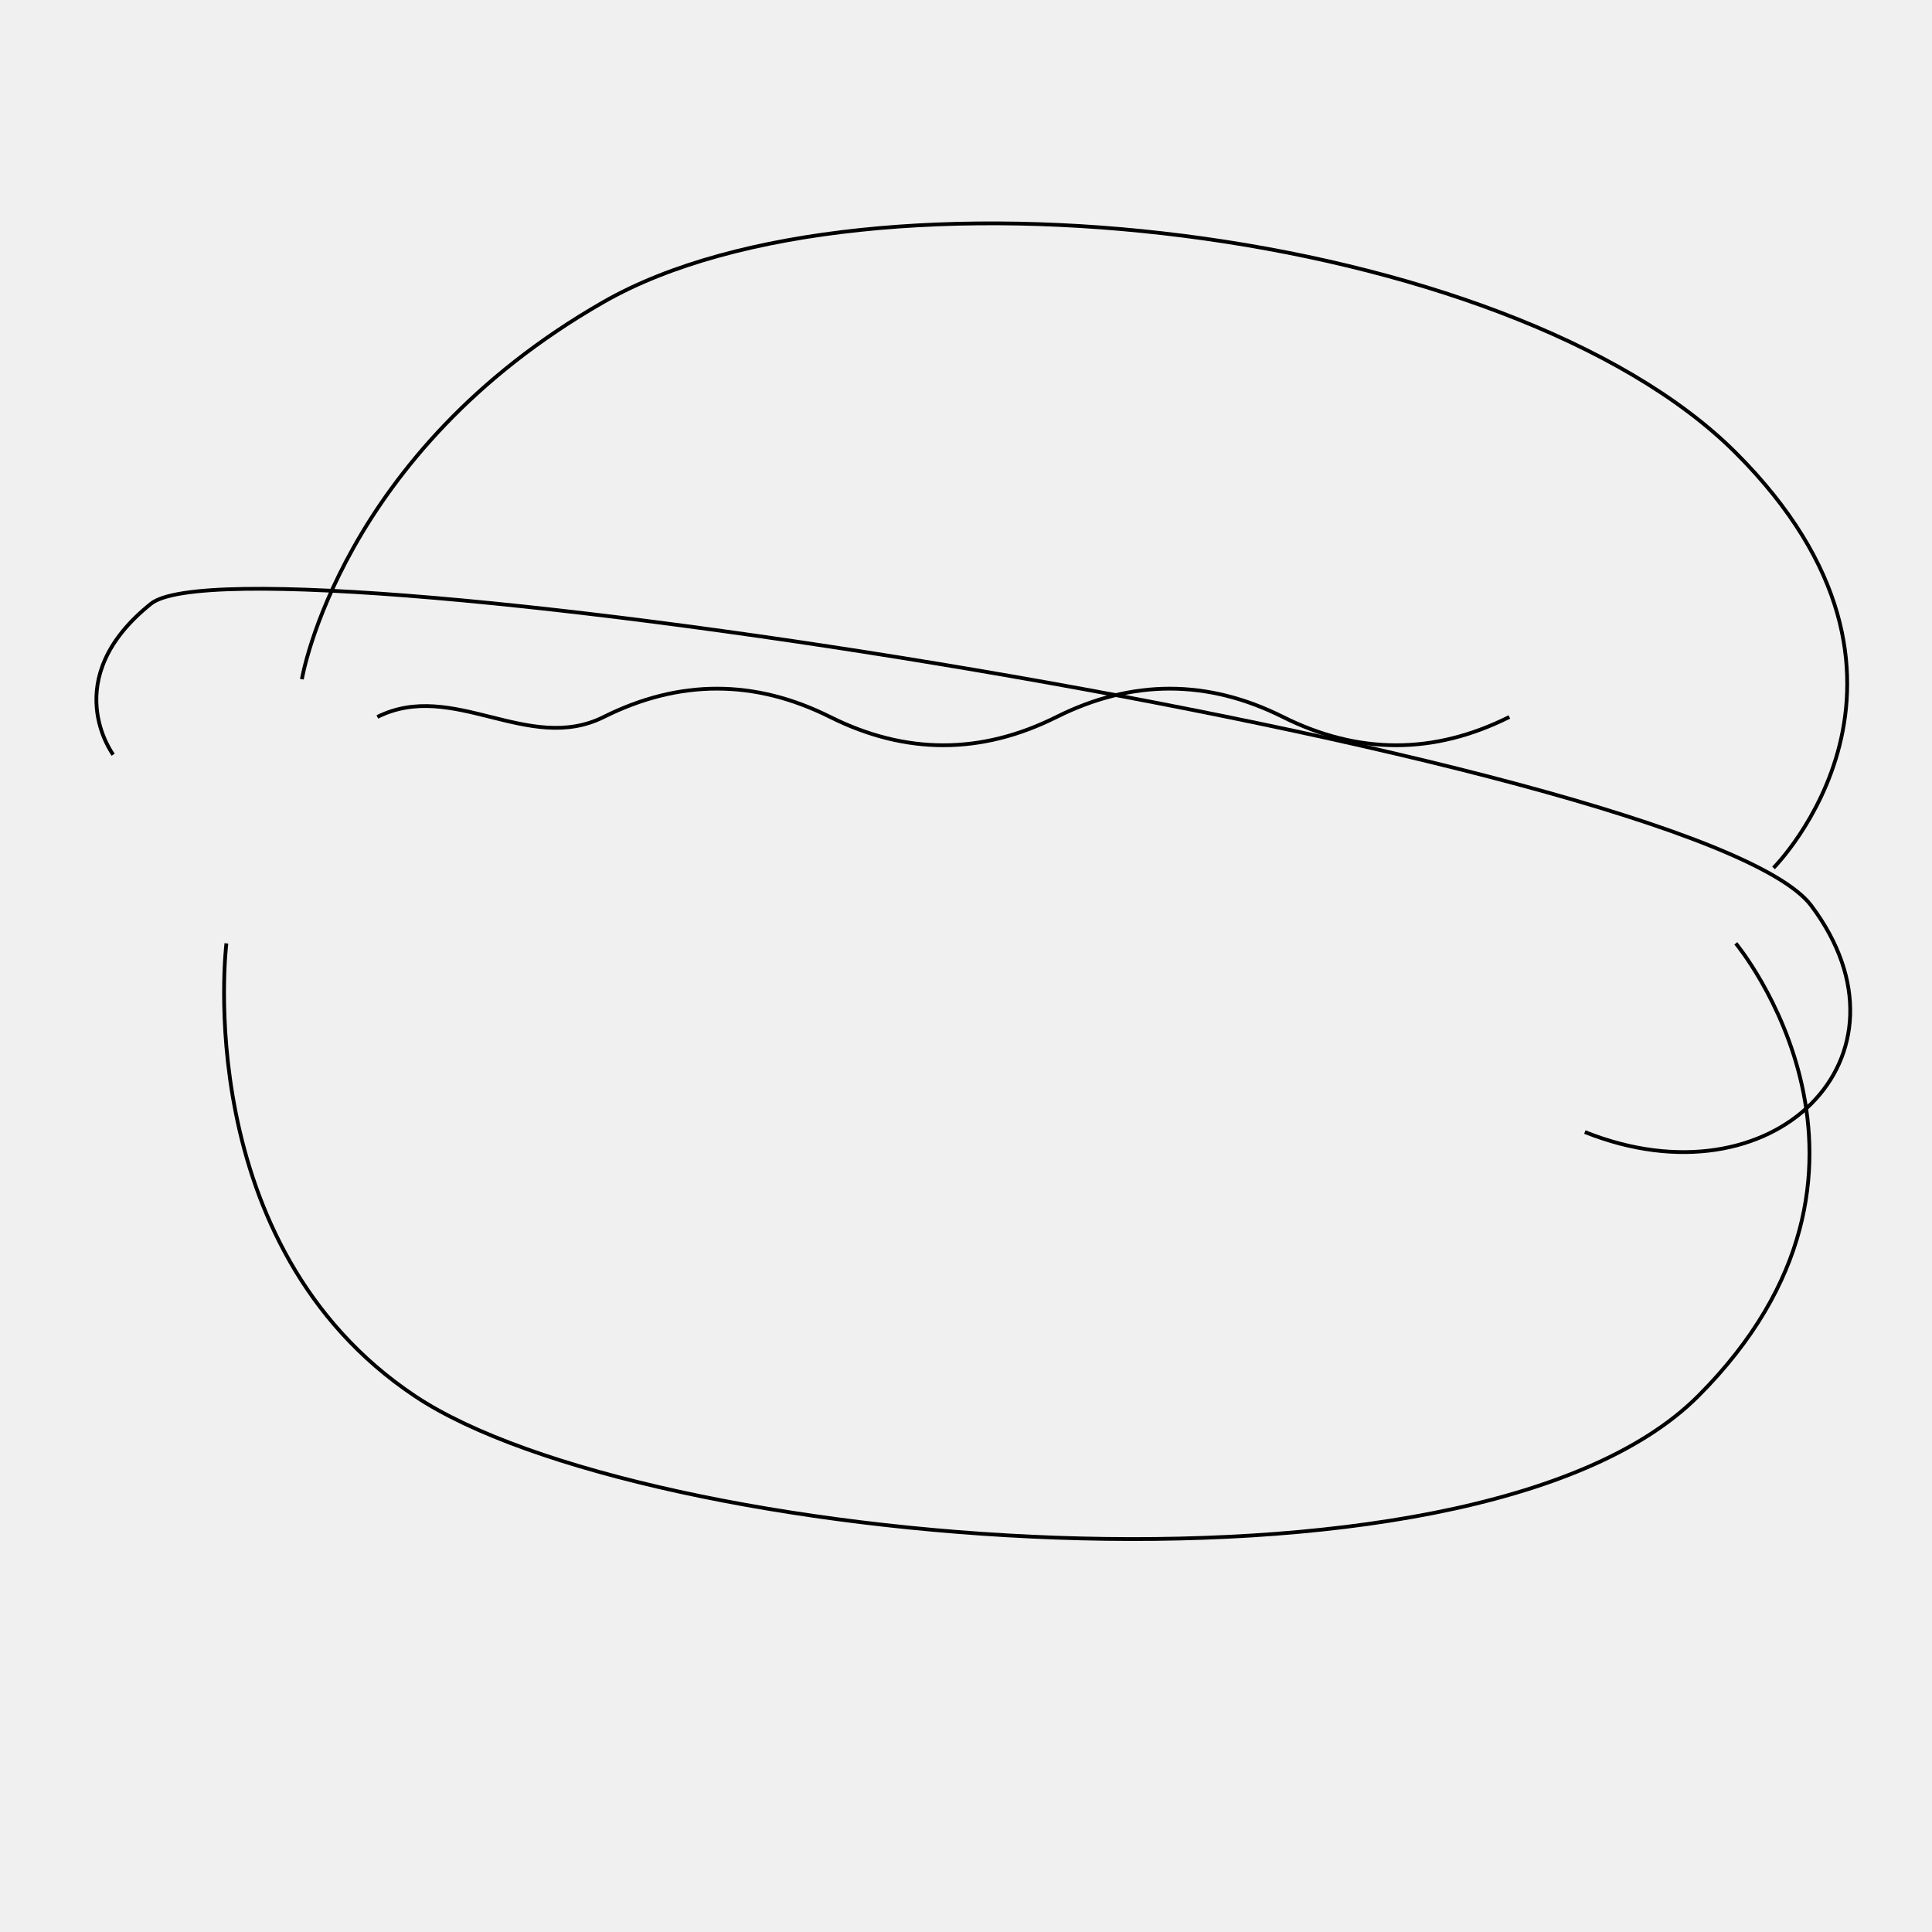
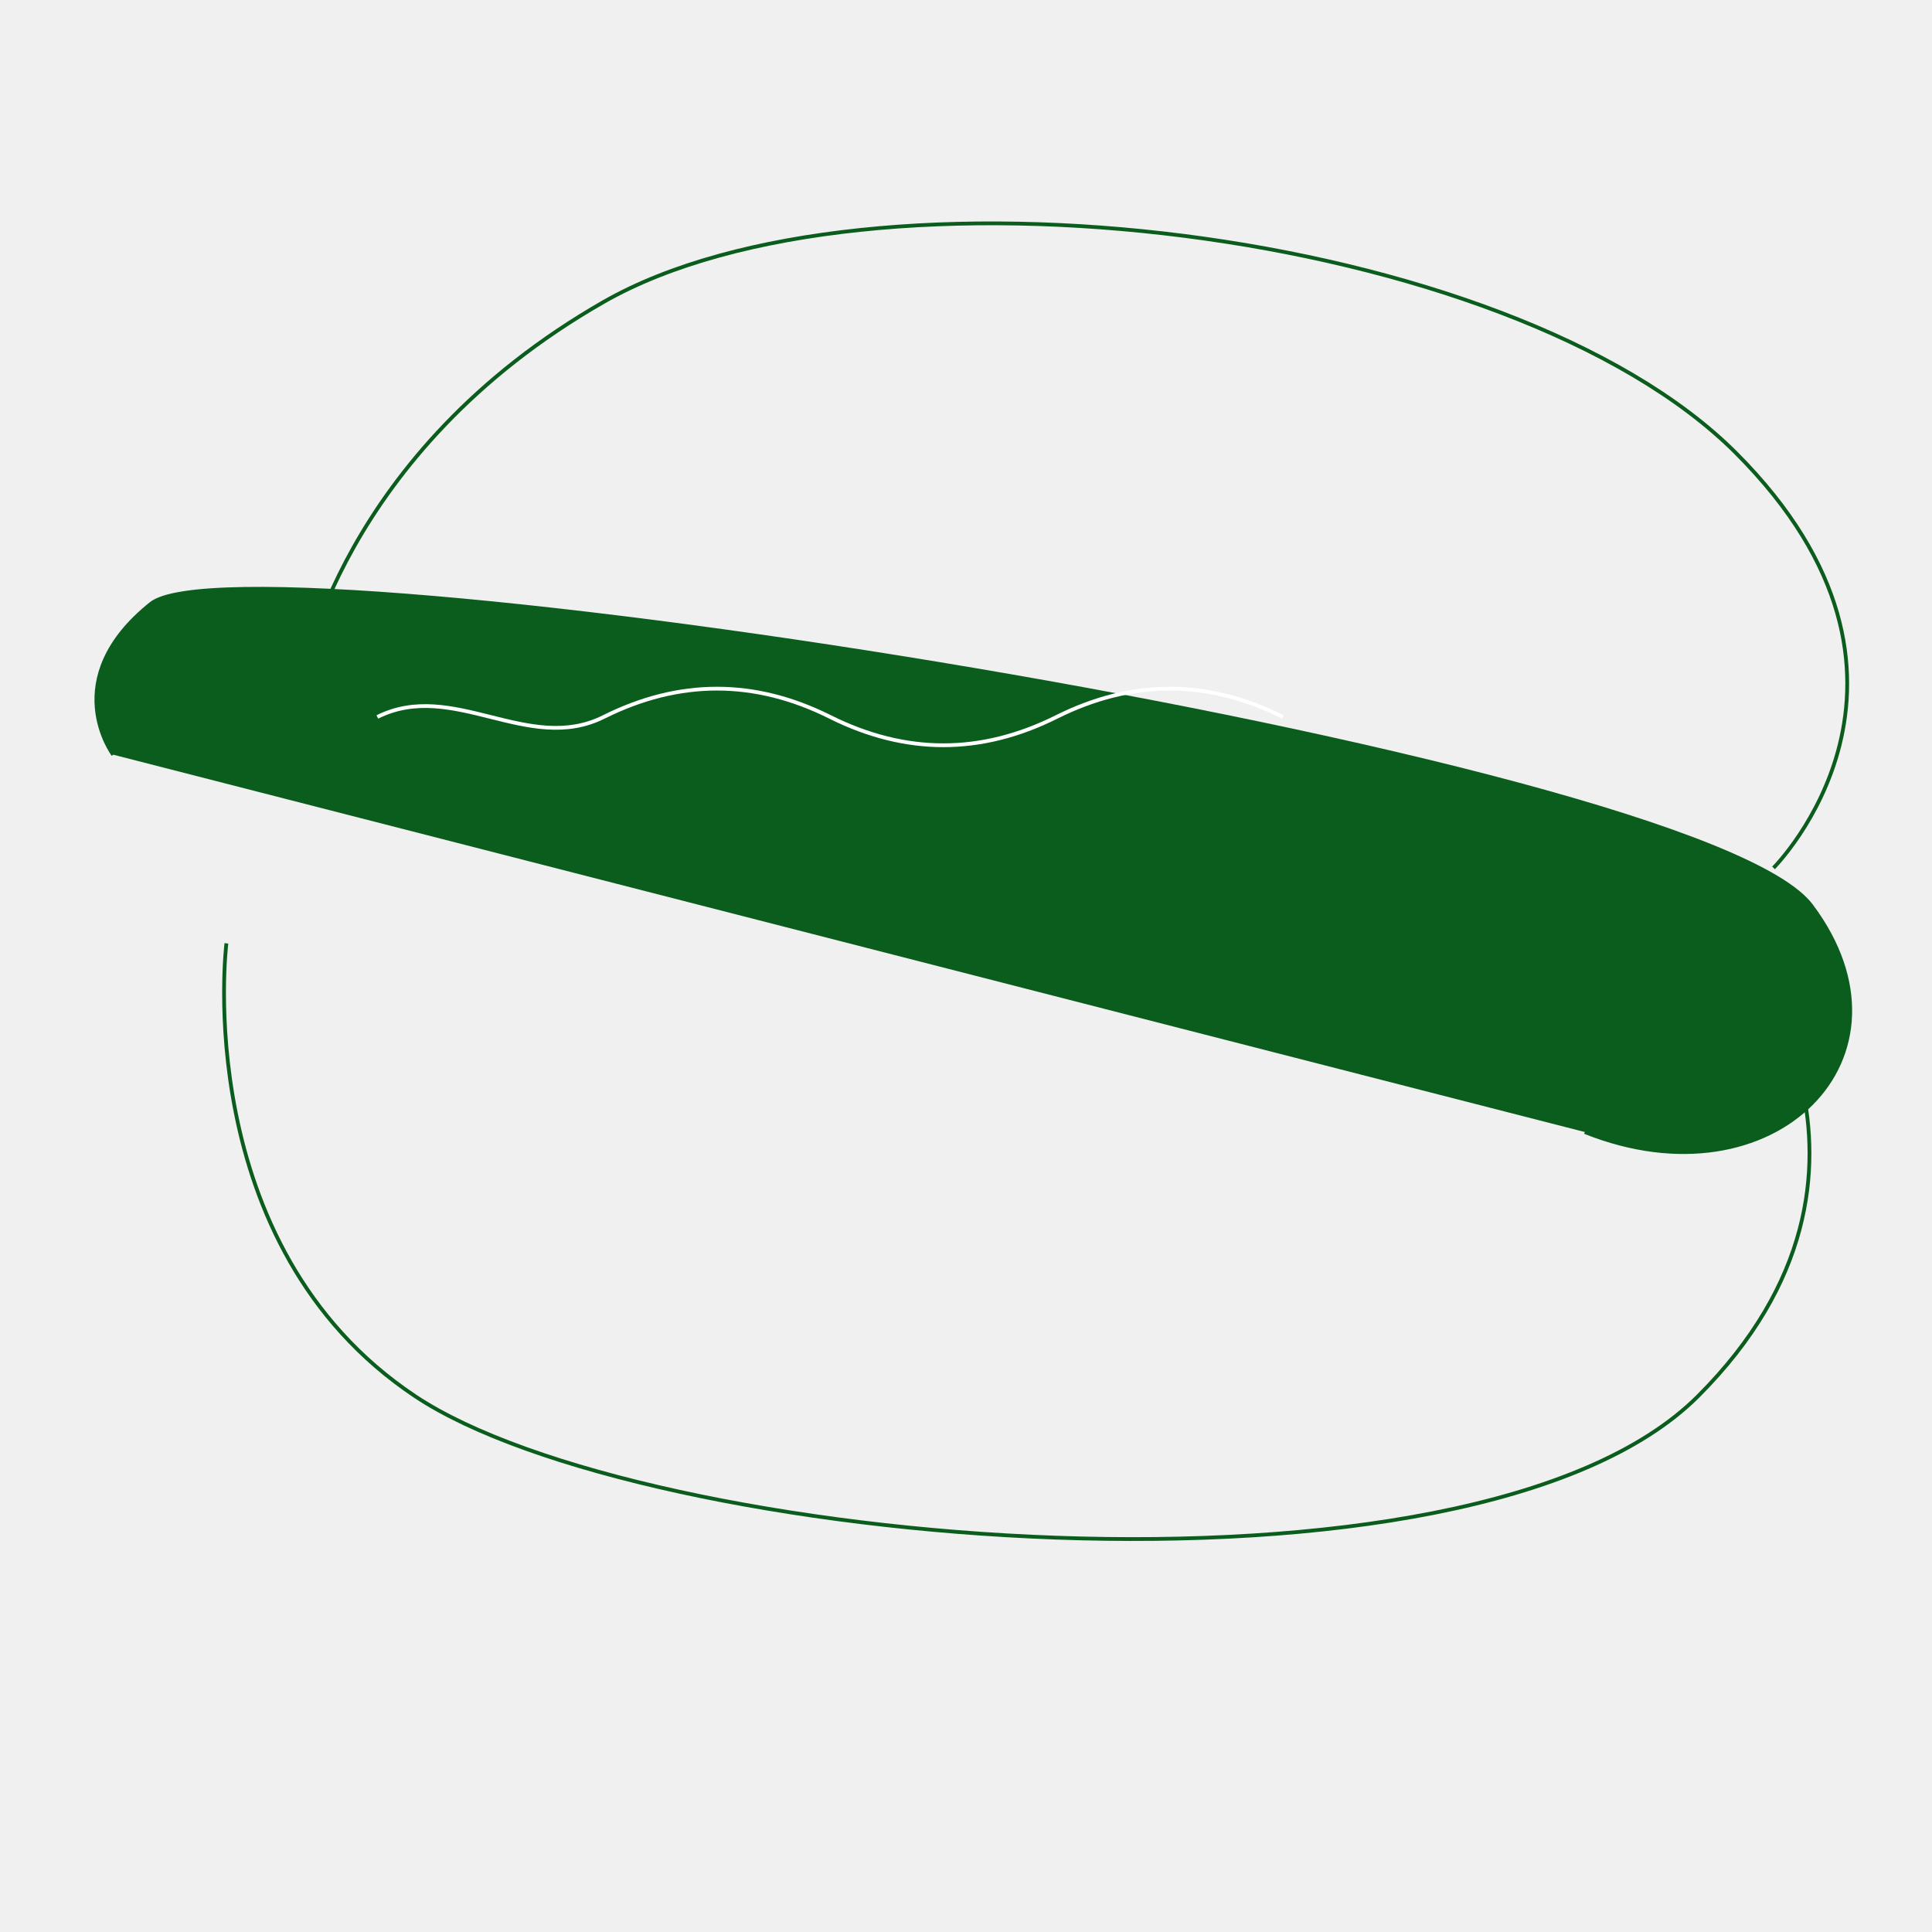
<svg xmlns="http://www.w3.org/2000/svg" viewBox="0 0 512 512" fill="none">
-   {/* Simplified Sausage Icon for high-visibility Favicon */}
-   <path d="M60 250c0 0-10 80 50 120s280 60 340 0s10-120 10-120" stroke="black" strokeWidth="24" strokeLinecap="round" strokeLinejoin="round" />
-   <path d="M30 200c0 0-15-20 10-40s410 40 440 80s-10 80-60 60" stroke="black" strokeWidth="28" strokeLinecap="round" strokeLinejoin="round" />
-   <path d="M80 180c0 0 10-60 80-100s240-20 300 40s10 110 10 110" stroke="black" strokeWidth="24" strokeLinecap="round" strokeLinejoin="round" />
-   <path d="M100 190c20-10 40 10 60 0s40-10 60 0s40 10 60 0s40-10 60 0s40 10 60 0" stroke="black" strokeWidth="12" strokeLinecap="round" strokeLinejoin="round" />
+   {/* High-Visibility Favicon with Bold Brand Colors */}
+   <path d="M60 250c0 0-10 80 50 120s280 60 340 0s10-120 10-120" stroke="#0b5d1e" strokeWidth="45" strokeLinecap="round" strokeLinejoin="round" />
+   {/* Main Sausage Body filled for visibility on all backgrounds */}
+   <path d="M30 200c0 0-15-20 10-40s410 40 440 80s-10 80-60 60" fill="#0b5d1e" stroke="#0b5d1e" strokeWidth="45" strokeLinecap="round" strokeLinejoin="round" />
+   <path d="M80 180c0 0 10-60 80-100s240-20 300 40s10 110 10 110" stroke="#0b5d1e" strokeWidth="45" strokeLinecap="round" strokeLinejoin="round" />
+   {/* Highlight line in contrasting white */}
+   <path d="M100 190c20-10 40 10 60 0s40-10 60 0s40 10 60 0s40-10 60 0" stroke="white" strokeWidth="20" strokeLinecap="round" strokeLinejoin="round" />
</svg>
